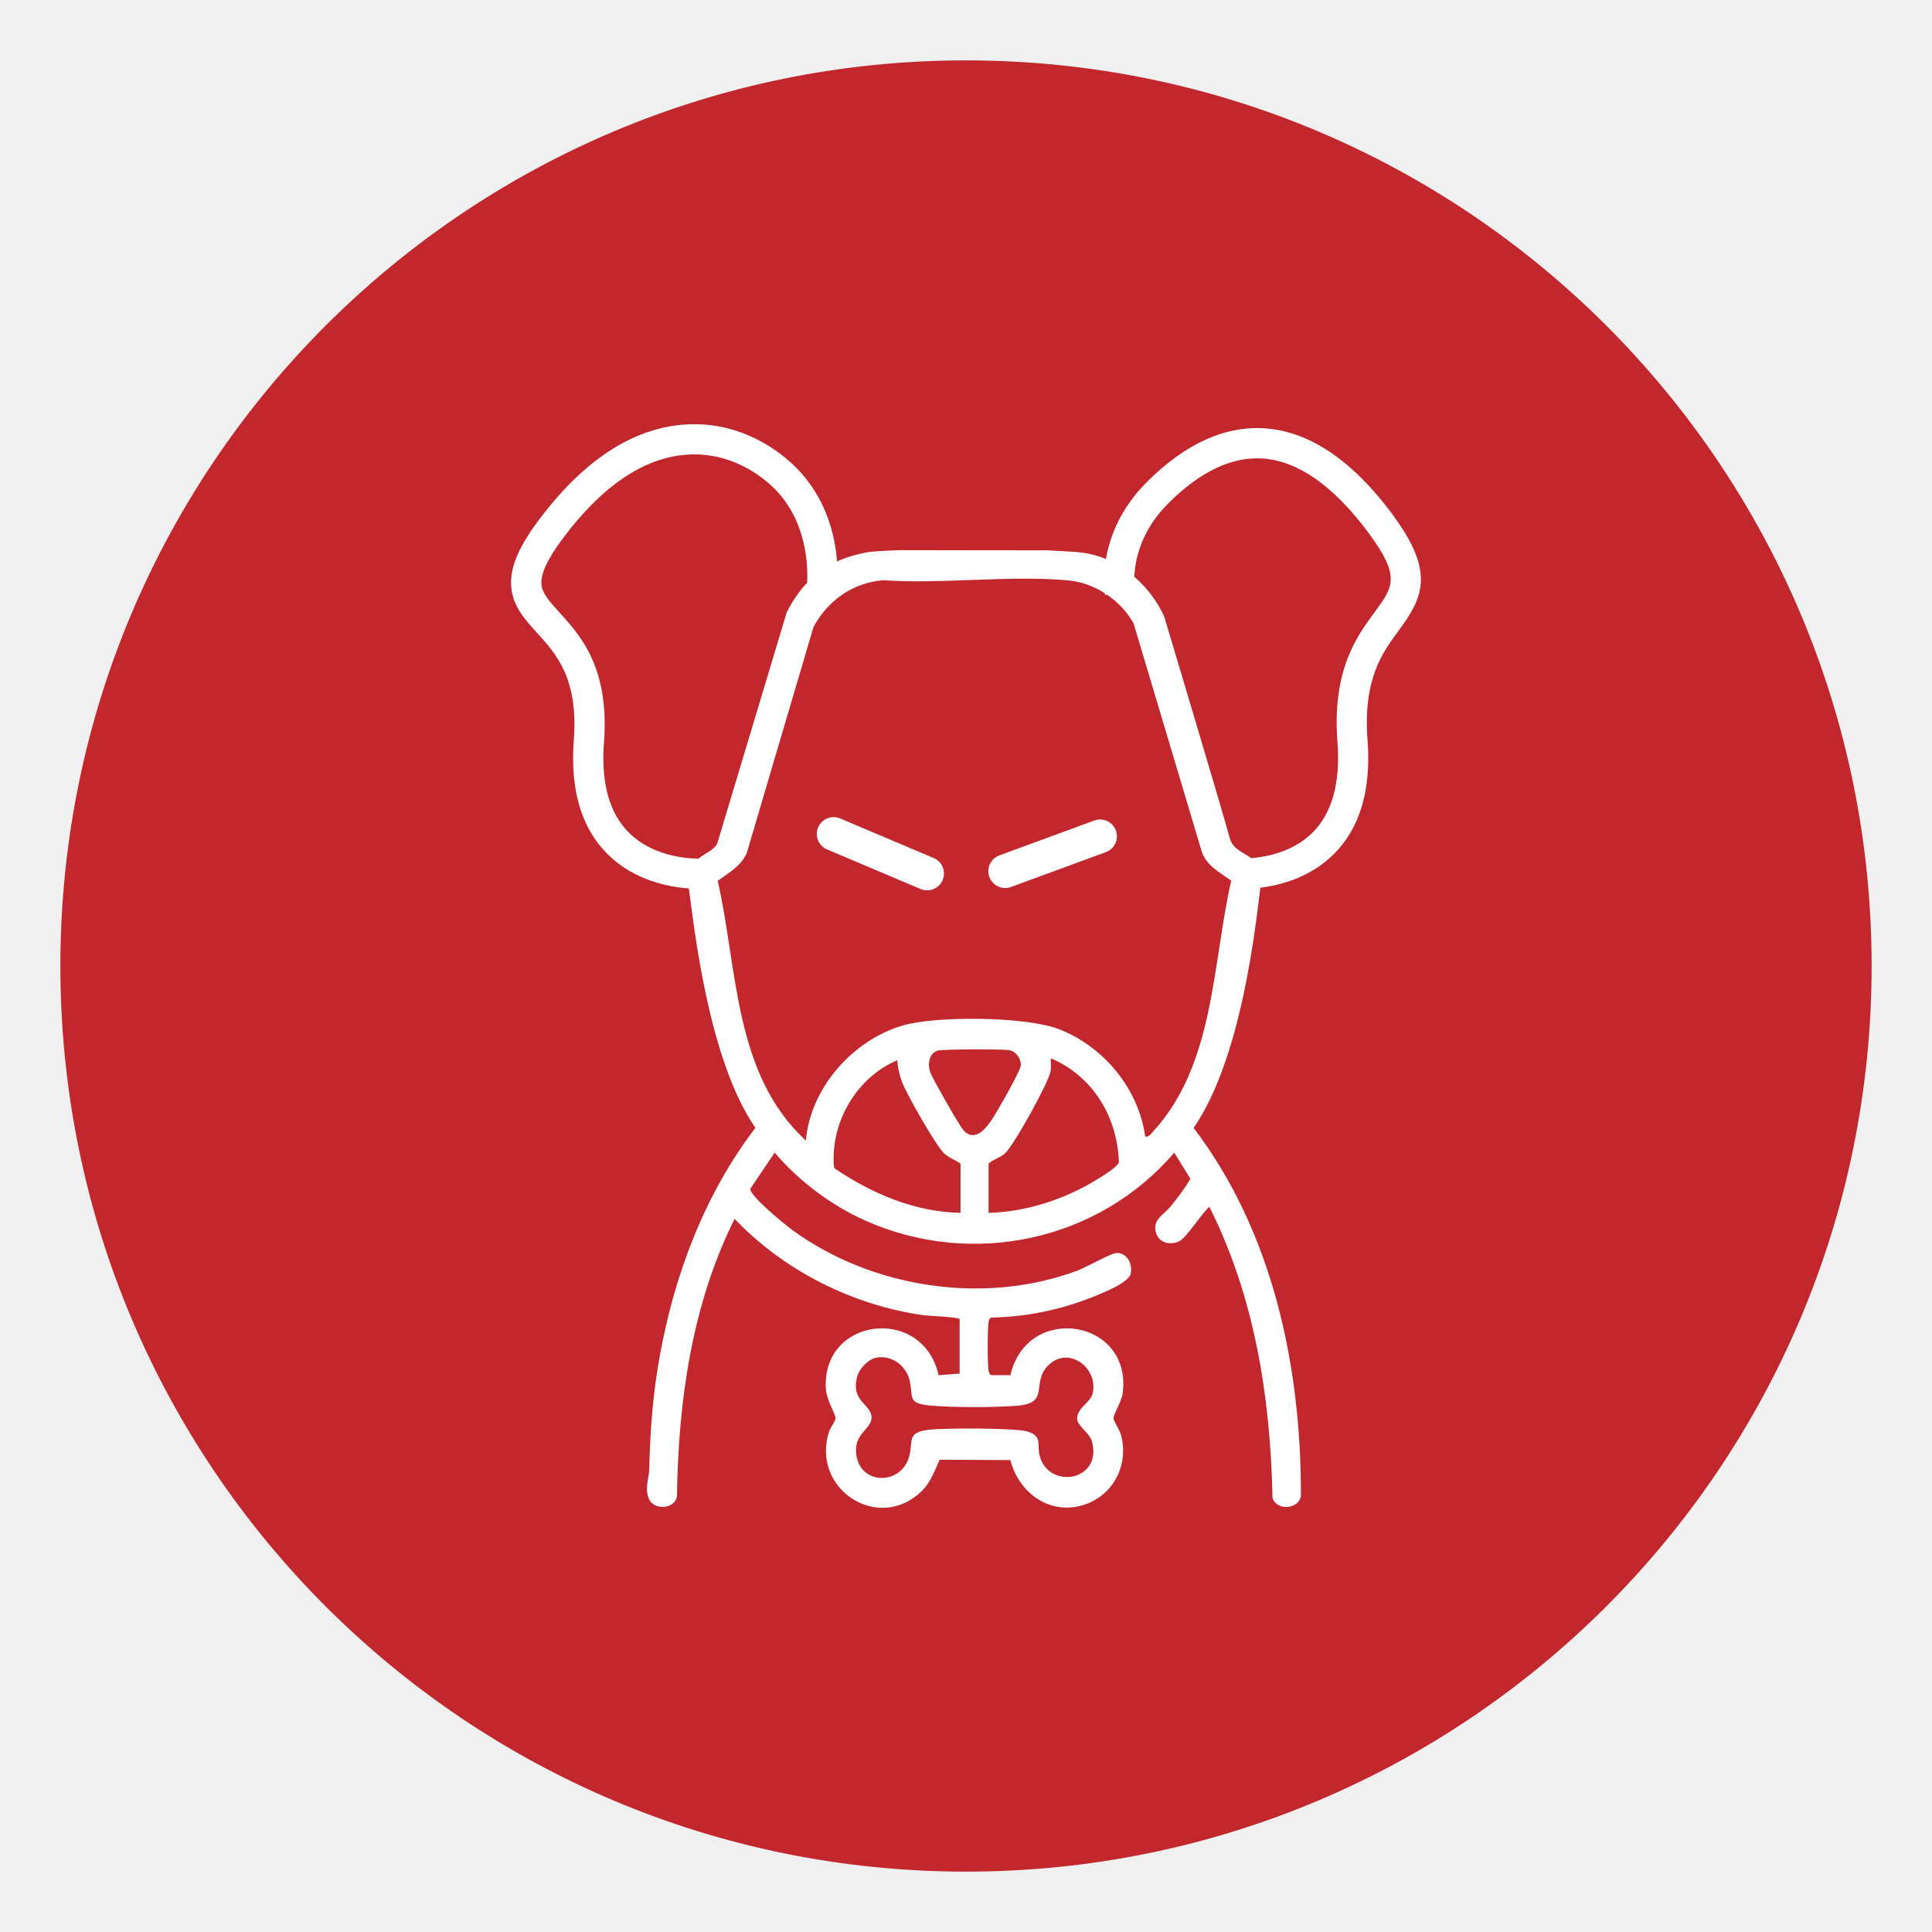
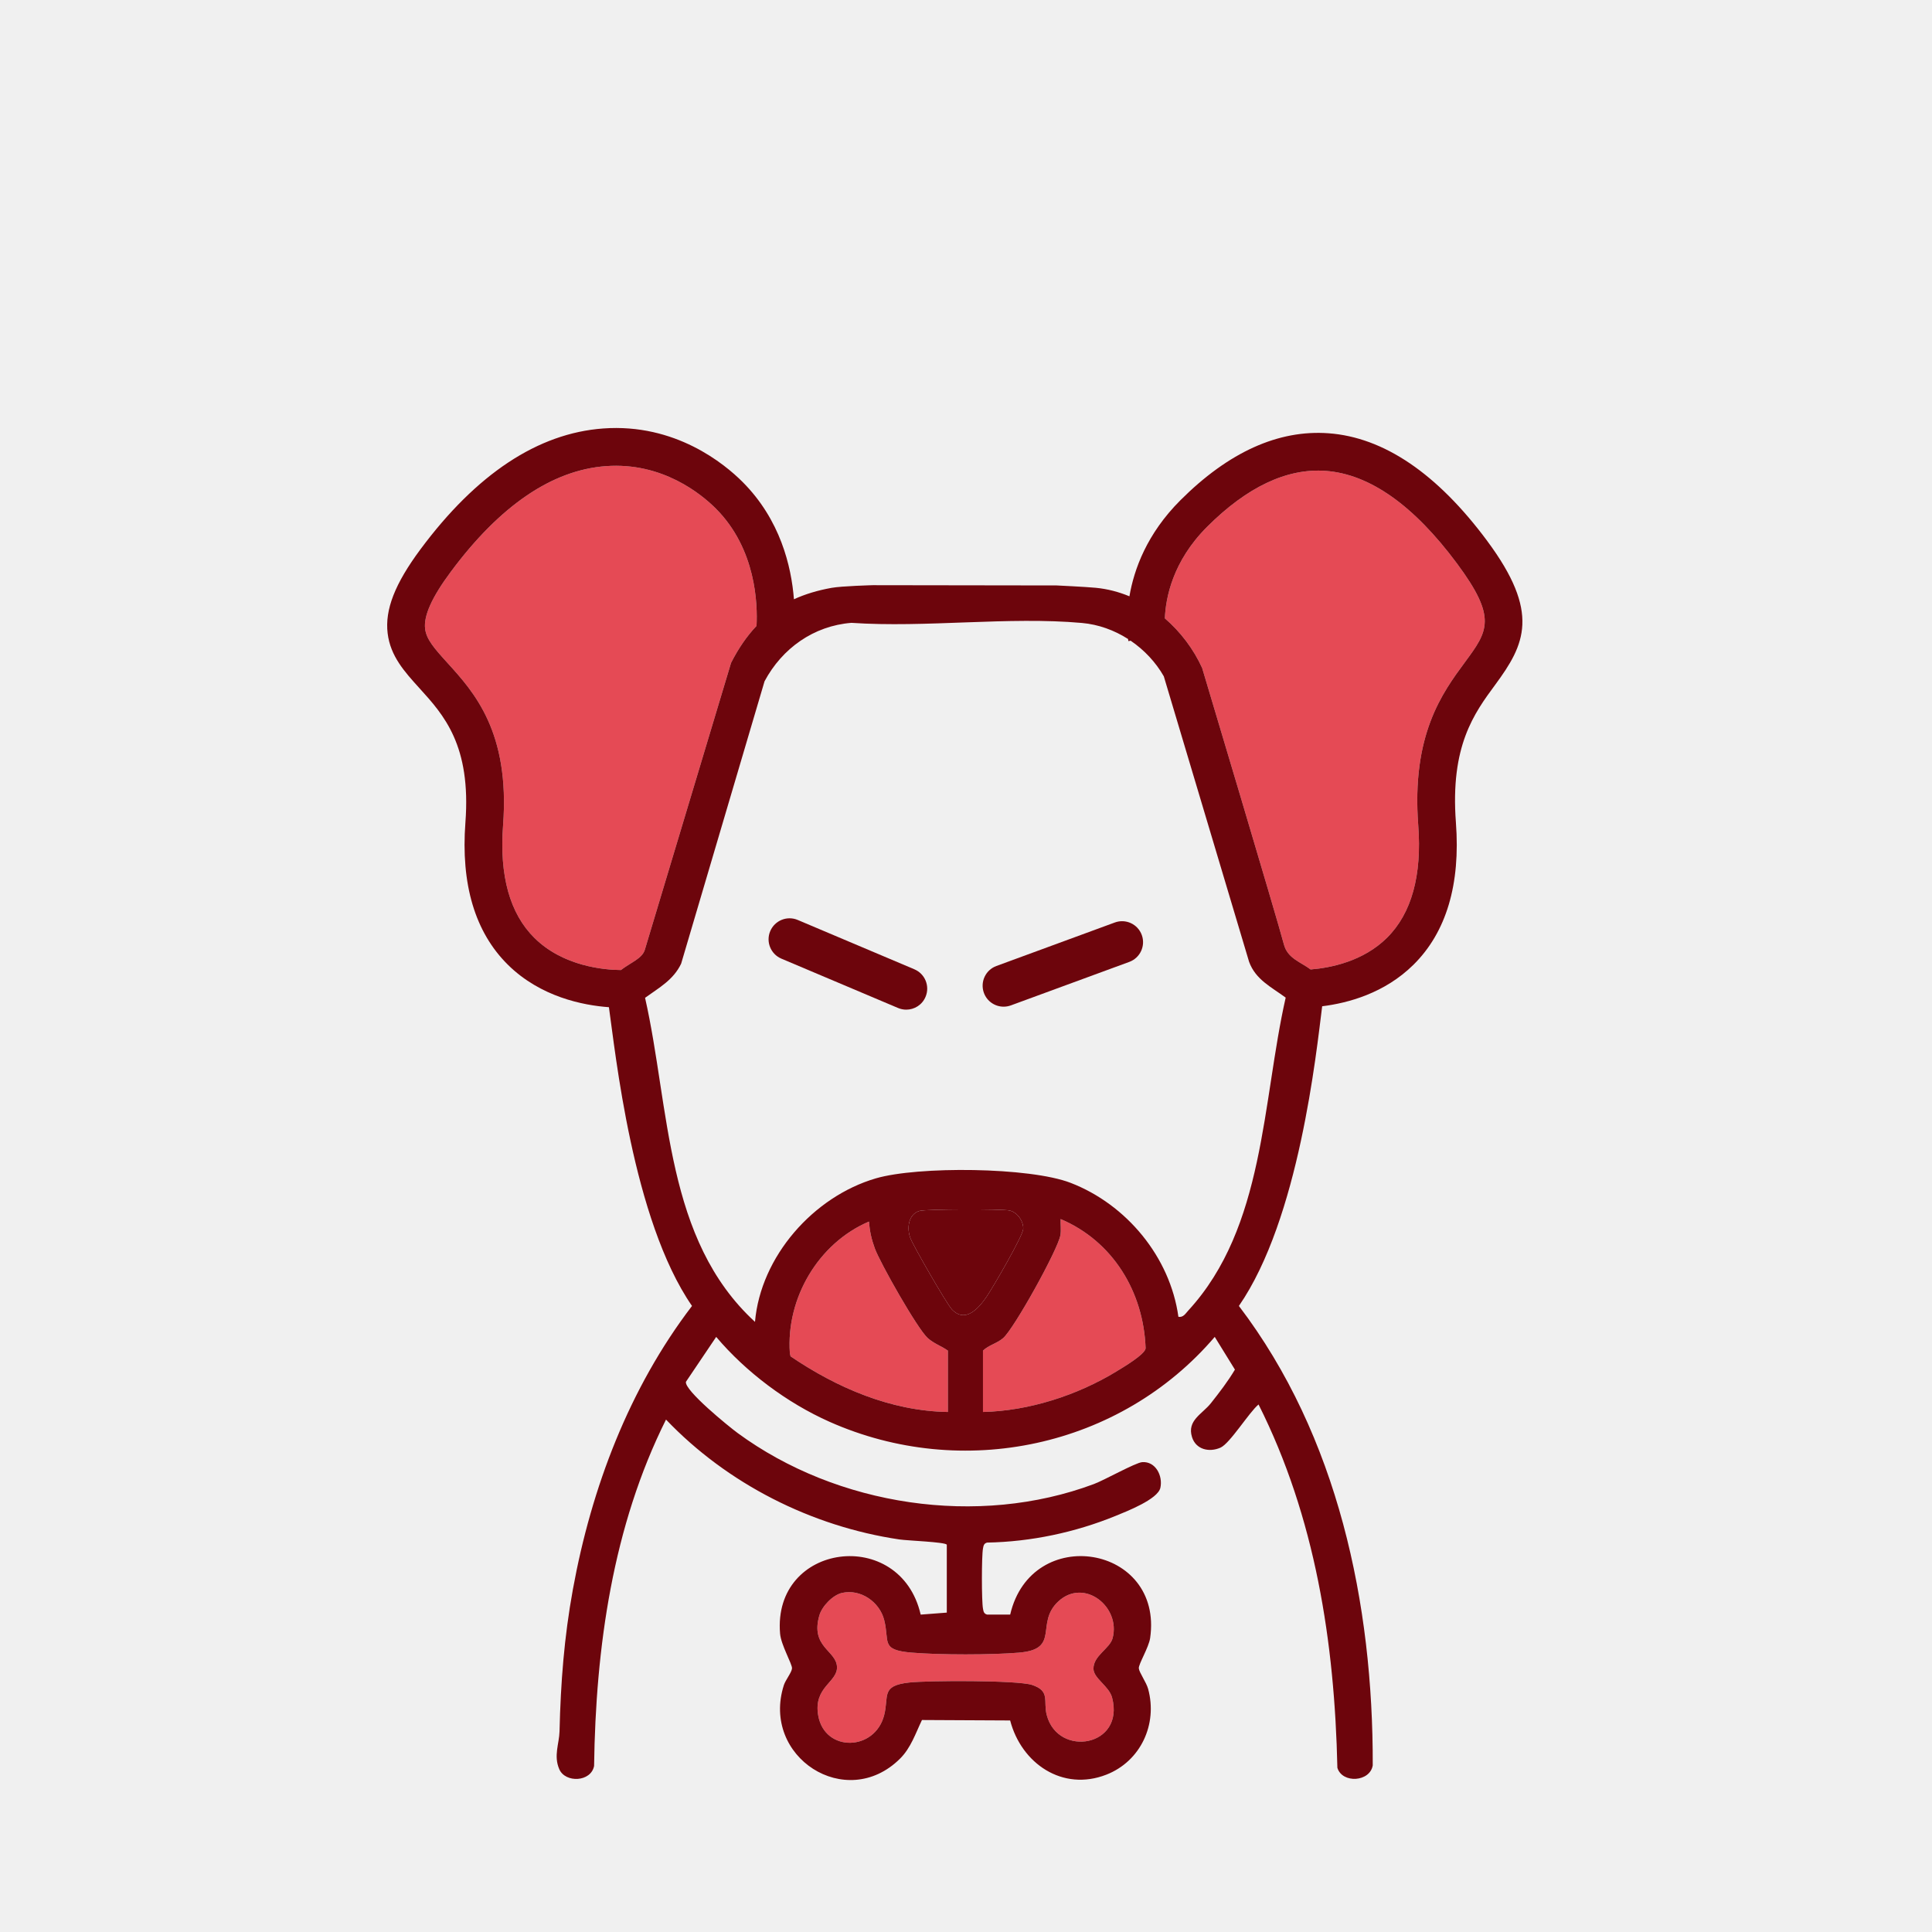
<svg xmlns="http://www.w3.org/2000/svg" id="Warning" viewBox="0 0 512 512">
  <defs>
    <style>
      .cls-1 {
-         fill: #fff;
+         fill: #e54a55;
      }

      .cls-2 {
-         fill: #c1272d;
+         fill: #6d050c;
      }
    </style>
  </defs>
-   <circle class="cls-2" cx="256" cy="256" r="240" />
+   <path class="cls-2" d="M252.23,346.96c-1.38-1.48-10-16.45-10.92-18.72-1.08-2.65-.64-6.47,2.39-7.34,1.7-.49,21.61-.52,23.75-.12,2.13.4,3.8,2.84,3.72,4.88-.07,1.84-8.1,15.64-9.73,18.01-2.04,2.96-5.59,7.15-9.21,3.3Z" />
+   <path class="cls-1" d="M270.15,437.95c10.96-.92,4.09-7.79,10.33-13.57,6.79-6.28,16.56,1.36,14.38,9.74-.73,2.79-5.14,4.64-5.08,8.14.04,2.53,4.13,4.58,4.93,7.6,3.46,13.05-14.3,15.98-17.3,4.69-1.01-3.78,1.03-6.4-3.92-8.03-3.88-1.27-27.59-1.19-32.57-.63-7.56.84-5.3,3.56-6.61,8.66-2.47,9.57-15.69,9.85-17.46.16-1.4-7.69,5.19-8.88,4.96-13.02-.24-4.33-7.11-5.2-4.67-13.6.7-2.41,3.53-5.38,6-5.95,4.91-1.12,9.94,2.36,11.17,7.14,1.5,5.83-1.07,7.97,7.26,8.68,7.48.63,21.12.63,28.59,0Z" />
+   <path class="cls-1" d="M164.55,257.07c-4.44-.04-15.29-.96-22.92-8.51-6.52-6.45-9.32-16.49-8.31-29.85,1.87-24.77-7.74-35.33-14.75-43.05-3.55-3.9-5.57-6.25-5.91-9.02-.42-3.44,1.8-8.38,6.8-15.1,13.02-17.54,26.85-26.96,41.1-28.01,15.04-1.11,25.38,7.49,29.13,11.23,10.72,10.72,11.1,25.44,10.8,31.11-2.55,2.69-4.78,5.92-6.75,9.79,0,0-21.54,71.67-22.86,76.06-.7,2.32-3.8,3.39-6.33,5.35Z" />
+   <path class="cls-1" d="M251.2,374.19c-15.12-.25-29.39-6.4-41.69-14.74l-.19-.84c-1.04-14.55,7.55-29.17,20.96-34.88.21,2.59.66,4.64,1.55,7.09,1.4,3.85,11.34,21.41,14.05,23.8,1.7,1.5,3.55,2.05,5.32,3.31v16.27Z" />
+   <path class="cls-1" d="M295.89,363.44c-10.42,6.33-23.15,10.46-35.39,10.75v-16.27c1.59-1.49,3.64-1.86,5.33-3.3,2.87-2.44,14.56-23.5,15.19-27.3.23-1.39,0-2.86.06-4.26,13.87,5.89,21.98,19.31,22.52,34.24-.08,1.59-6.05,5.12-7.71,6.13Z" />
+   <path class="cls-1" d="M388.21,175.51c-5.98,8.11-14.17,19.21-12.36,43.2,1,13.32-1.77,23.34-8.26,29.79-6.31,6.28-14.96,7.99-20.26,8.42-2.66-2-6.12-2.93-7.08-6.63-1.75-6.71-21.67-73.27-21.67-73.27-2.29-5.02-5.71-9.55-9.88-13.15.22-5.39,2.04-15.1,11.17-24.23,10.61-10.61,21.21-15.61,31.46-14.85,11.63.85,23.32,9.1,34.77,24.52,10.75,14.48,8.22,17.91,2.11,26.2Z" />
  <g>
-     <path class="cls-1" d="M245.7,235.95c-.58,0-1.17-.11-1.73-.35l-24.79-10.49c-2.27-.96-3.33-3.57-2.37-5.84.96-2.27,3.57-3.33,5.84-2.37l24.79,10.49c2.27.96,3.33,3.57,2.37,5.84-.72,1.7-2.37,2.72-4.11,2.72Z" />
-     <path class="cls-1" d="M266.37,235.33c-1.82,0-3.52-1.12-4.18-2.92-.85-2.31.34-4.87,2.65-5.72l25.16-9.24c2.31-.85,4.87.34,5.72,2.65.85,2.31-.34,4.87-2.65,5.72l-25.16,9.24c-.51.19-1.03.27-1.54.27Z" />
-     <path class="cls-1" d="M369.09,136.4c-10.62-14.31-21.97-22.01-33.71-22.87-10.65-.78-21.24,4.01-31.47,14.23-7.1,7.1-9.84,14.65-10.82,20.4-2.27-.95-4.67-1.57-7.16-1.81-2.07-.2-8.29-.5-8.29-.5l-39.05-.05s-6.62.18-8.78.57c-2.93.53-5.58,1.33-7.98,2.42-.54-7-2.89-16.91-10.93-24.94-3.78-3.78-14.26-12.45-29.6-11.33-13.85,1.02-26.9,9.65-38.79,25.67-5.43,7.32-7.58,12.82-6.97,17.85.59,4.86,3.59,8.16,6.76,11.65,5.16,5.67,11,12.1,9.76,28.51-.99,13.16,2.04,23.32,9.02,30.22,6.93,6.86,15.98,8.62,21.46,9.02,1.35,9.35,4.98,45.12,17.65,63.45-13.35,17.48-21.36,38.59-25.3,60.2-1.86,10.22-2.59,19.78-2.83,30.16-.06,2.59-1.3,5.17-.05,8.04,1.29,2.95,6.73,2.73,7.39-.7.34-25.2,3.95-50.91,15.28-73.58,13,13.63,30.86,22.69,49.56,25.47,1.73.26,9.68.54,10.07,1.1v14.43s-5.55.43-5.55.43c-4.31-18.8-31.51-15.3-29.86,4.06.21,2.42,2.61,6.49,2.53,7.37-.08.88-1.37,2.45-1.73,3.56-4.87,15.23,13.22,26.98,24.67,15.62,2.32-2.3,3.3-5.36,4.66-8.21l18.73.1c2.38,9.14,11.14,15.15,20.44,11.51,7.28-2.85,10.92-10.69,8.87-18.2-.39-1.42-1.9-3.49-1.98-4.38-.08-.89,2.11-4.44,2.4-6.44,2.85-19.78-25.22-24.39-29.73-4.99h-4.91c-.69-.18-.76-.65-.87-1.26-.3-1.63-.3-11.14,0-12.77.11-.61.18-1.08.87-1.25,9.3-.16,18.7-2.15,27.31-5.68,2.36-.97,8.95-3.53,9.49-5.96.56-2.55-1.01-5.65-3.85-5.46-1.42.1-8.07,3.84-10.27,4.66-24.64,9.21-54.52,4.67-75.66-10.83-1.82-1.33-11.36-9.07-11-10.89l6.43-9.54c6.34,7.49,15.03,14,24.02,18.01,28.28,12.6,61.8,5.47,81.87-18.01l4.29,6.95c-1.5,2.52-3.29,4.84-5.1,7.13-1.84,2.32-5.14,3.65-4.01,7.22.83,2.64,3.63,3.28,6.02,2.24,2.03-.88,6.09-7.53,8.11-9.17,12.05,23.96,16.16,50.5,16.74,77.18,1.05,3.4,6.94,3.01,7.51-.52.11-34.3-7.41-69.97-28.43-97.58,12.79-18.52,16.43-53.74,17.69-63.66,5.51-.68,13.27-2.77,19.39-8.82,6.98-6.9,10.01-17.07,9.02-30.23-1.23-16.26,3.87-23.17,8.36-29.26,6.31-8.55,9.6-15.3-1.71-30.53ZM269.72,372.52c8.78-.74,3.28-6.24,8.28-10.88,5.44-5.04,13.27,1.09,11.52,7.8-.58,2.24-4.12,3.72-4.07,6.53.04,2.02,3.31,3.67,3.95,6.09,2.77,10.46-11.46,12.8-13.87,3.76-.81-3.03.82-5.13-3.14-6.43-3.11-1.02-22.11-.95-26.1-.51-6.06.68-4.25,2.85-5.3,6.94-1.98,7.67-12.58,7.89-13.99.13-1.12-6.16,4.16-7.12,3.97-10.44-.19-3.47-5.7-4.17-3.74-10.9.56-1.93,2.83-4.32,4.81-4.77,3.94-.9,7.97,1.89,8.95,5.72,1.2,4.67-.86,6.39,5.82,6.95,5.99.51,16.92.51,22.92,0ZM185.09,227.54c-3.56-.03-12.25-.77-18.37-6.82-5.23-5.17-7.47-13.22-6.66-23.92,1.5-19.85-6.2-28.32-11.82-34.51-2.84-3.13-4.46-5.01-4.73-7.23-.34-2.76,1.45-6.71,5.45-12.11,10.44-14.06,21.52-21.61,32.94-22.45,12.06-.88,20.34,6,23.34,9,8.59,8.59,8.9,20.39,8.66,24.93-2.04,2.15-3.83,4.74-5.41,7.85,0,0-17.27,57.44-18.32,60.96-.56,1.86-3.04,2.71-5.07,4.29ZM254.54,321.41c-12.12-.2-23.56-5.13-33.41-11.81l-.15-.67c-.83-11.66,6.05-23.38,16.8-27.96.17,2.08.53,3.72,1.24,5.69,1.12,3.09,9.09,17.16,11.26,19.07,1.36,1.2,2.85,1.64,4.27,2.65v13.04ZM255.36,299.57c-1.11-1.2-8.01-13.35-8.75-15.19-.86-2.15-.52-5.25,1.92-5.96,1.36-.4,17.32-.43,19.03-.1,1.7.32,3.04,2.31,2.98,3.96-.06,1.49-6.49,12.69-7.8,14.61-1.64,2.4-4.48,5.8-7.38,2.68ZM290.35,312.8c-8.35,5.08-18.55,8.39-28.37,8.62v-13.04c1.28-1.2,2.92-1.49,4.27-2.64,2.3-1.95,11.67-18.84,12.17-21.88.18-1.12,0-2.29.05-3.41,11.12,4.72,17.62,15.47,18.05,27.44-.06,1.28-4.85,4.1-6.18,4.91ZM305.6,299.85c-.59.65-1.07,1.52-2.11,1.34-1.76-12.7-11.02-23.87-22.89-28.46-8.71-3.36-32.46-3.57-41.38-.96-13.25,3.88-24.46,16.58-25.66,30.48-19.09-17.53-18.02-45.26-23.35-68.83,2.96-2.15,6.01-3.78,7.66-7.26l17.71-59.98c3.73-7,10.43-11.78,18.45-12.41,15.81,1.07,33.36-1.37,48.96.03,3.51.31,6.86,1.53,9.8,3.41.03.24.06.4.07.45l.48-.09c2.88,1.96,5.32,4.55,7.05,7.57l18.12,60.64c1.38,3.8,4.76,5.38,7.77,7.61-5.03,22.17-4.41,48.76-20.68,66.45ZM364.34,162.17c-4.79,6.5-11.36,15.4-9.9,34.62.8,10.67-1.42,18.71-6.62,23.88-5.06,5.03-11.99,6.4-16.24,6.75-2.13-1.6-4.9-2.35-5.68-5.31-1.4-5.38-17.37-58.72-17.37-58.72-1.84-4.02-4.57-7.66-7.92-10.54.17-4.32,1.64-12.1,8.95-19.42,8.5-8.5,16.98-12.51,25.21-11.91,9.32.69,18.69,7.3,27.87,19.65,8.62,11.61,6.59,14.36,1.69,21Z" />
+     <path class="cls-2" d="M242.34,256.88l-30.93-13.08c-2.83-1.2-6.09.13-7.29,2.96-1.2,2.83.13,6.09,2.95,7.29l30.93,13.08c.71.3,1.44.44,2.16.44,2.17,0,4.23-1.27,5.12-3.4,1.2-2.83-.13-6.09-2.95-7.29Z" />
+     <path class="cls-2" d="M295.44,244.47l-31.39,11.53c-2.88,1.06-4.36,4.25-3.3,7.14.83,2.25,2.96,3.64,5.22,3.64.64,0,1.28-.11,1.92-.34l31.39-11.53c2.88-1.06,4.36-4.25,3.3-7.14-1.06-2.88-4.25-4.36-7.14-3.3Z" />
+     <path class="cls-2" d="M394.13,143.35c-13.26-17.86-27.41-27.46-42.06-28.53-13.3-.97-26.5,5-39.26,17.76-8.86,8.86-12.28,18.28-13.5,25.45-2.83-1.18-5.83-1.96-8.93-2.26-2.58-.25-10.34-.62-10.34-.62l-48.72-.07s-8.26.22-10.96.71c-3.66.66-6.96,1.65-9.96,3.02-.68-8.73-3.61-21.09-13.64-31.12-4.72-4.72-17.77-15.55-36.93-14.14-17.28,1.27-33.56,12.04-48.4,32.02-6.78,9.13-9.46,16-8.7,22.27.74,6.07,4.48,10.18,8.43,14.54,6.43,7.08,13.72,15.1,12.18,35.57-1.24,16.41,2.55,29.1,11.25,37.71,8.65,8.55,19.94,10.76,26.78,11.26,1.69,11.66,6.22,56.3,22.02,79.17-16.66,21.81-26.65,48.15-31.57,75.12-2.32,12.75-3.23,24.68-3.54,37.63-.08,3.23-1.62,6.45-.06,10.03,1.61,3.68,8.39,3.41,9.22-.87.43-31.44,4.93-63.52,19.06-91.8,16.22,17,38.51,28.31,61.84,31.77,2.16.32,12.07.67,12.57,1.38v18.01l-6.92.53c-5.38-23.46-39.31-19.09-37.26,5.06.26,3.02,3.25,8.09,3.16,9.19-.09,1.09-1.71,3.06-2.16,4.44-6.08,19,16.49,33.66,30.78,19.49,2.89-2.87,4.11-6.69,5.82-10.25l23.37.12c2.97,11.4,13.89,18.9,25.5,14.36,9.08-3.55,13.62-13.34,11.07-22.71-.48-1.77-2.37-4.35-2.47-5.46-.1-1.11,2.64-5.54,3-8.03,3.56-24.68-31.47-30.43-37.09-6.22h-6.12c-.86-.23-.95-.81-1.09-1.57-.38-2.03-.38-13.9,0-15.94.14-.76.23-1.34,1.09-1.57,11.61-.21,23.33-2.69,34.08-7.08,2.95-1.21,11.17-4.4,11.84-7.43.7-3.18-1.26-7.05-4.8-6.81-1.77.12-10.07,4.79-12.82,5.81-30.74,11.49-68.02,5.83-94.39-13.51-2.27-1.66-14.17-11.32-13.72-13.59l8.02-11.9c7.91,9.35,18.75,17.47,29.97,22.47,35.28,15.72,77.11,6.83,102.15-22.47l5.35,8.67c-1.87,3.14-4.1,6.03-6.36,8.89-2.29,2.9-6.41,4.56-5.01,9.01,1.04,3.29,4.53,4.09,7.52,2.79,2.53-1.1,7.6-9.39,10.11-11.45,15.03,29.89,20.16,63.01,20.89,96.29,1.31,4.24,8.66,3.75,9.37-.65.13-42.8-9.24-87.3-35.47-121.75,15.96-23.1,20.5-67.06,22.07-79.42,6.88-.85,16.56-3.46,24.19-11,8.71-8.61,12.49-21.3,11.25-37.71-1.53-20.29,4.83-28.91,10.43-36.51,7.87-10.67,11.98-19.09-2.13-38.09ZM270.15,437.95c10.96-.92,4.09-7.79,10.33-13.57,6.79-6.28,16.56,1.36,14.38,9.74-.73,2.79-5.14,4.64-5.08,8.14.04,2.53,4.13,4.58,4.93,7.6,3.46,13.05-14.3,15.98-17.3,4.69-1.01-3.78,1.03-6.4-3.92-8.03-3.88-1.27-27.59-1.19-32.57-.63-7.56.84-5.3,3.56-6.61,8.66-2.47,9.57-15.69,9.85-17.46.16-1.4-7.69,5.19-8.88,4.96-13.02-.24-4.33-7.11-5.2-4.67-13.6.7-2.41,3.53-5.38,6-5.95,4.91-1.12,9.94,2.36,11.17,7.14,1.5,5.83-1.07,7.97,7.26,8.68,7.48.63,21.12.63,28.59,0ZM164.55,257.07c-4.44-.04-15.29-.96-22.92-8.51-6.52-6.45-9.32-16.49-8.31-29.85,1.87-24.77-7.74-35.33-14.75-43.05-3.55-3.9-5.57-6.25-5.91-9.02-.42-3.44,1.8-8.38,6.8-15.1,13.02-17.54,26.85-26.96,41.1-28.01,15.04-1.11,25.38,7.49,29.13,11.23,10.72,10.72,11.1,25.44,10.8,31.11-2.55,2.69-4.78,5.92-6.75,9.79,0,0-21.54,71.67-22.86,76.06-.7,2.32-3.8,3.39-6.33,5.35ZM251.2,374.19c-15.12-.25-29.39-6.4-41.69-14.74l-.19-.84c-1.04-14.55,7.55-29.17,20.96-34.88.21,2.59.66,4.64,1.55,7.09,1.4,3.85,11.34,21.41,14.05,23.8,1.7,1.5,3.55,2.05,5.32,3.31v16.27ZM252.23,346.96c-1.38-1.48-10-16.45-10.92-18.72-1.08-2.65-.64-6.47,2.39-7.34,1.7-.49,21.61-.52,23.75-.12,2.13.4,3.8,2.84,3.72,4.88-.07,1.84-8.1,15.64-9.73,18.01-2.04,2.96-5.59,7.15-9.21,3.3ZM295.89,363.44c-10.42,6.33-23.15,10.46-35.39,10.75v-16.27c1.59-1.49,3.64-1.86,5.33-3.3,2.87-2.44,14.56-23.5,15.19-27.3.23-1.39,0-2.86.06-4.26,13.87,5.89,21.98,19.31,22.52,34.24-.08,1.59-6.05,5.12-7.71,6.13ZM314.92,347.29c-.74.81-1.33,1.9-2.63,1.68-2.19-15.84-13.75-29.78-28.56-35.5-10.87-4.2-40.49-4.45-51.63-1.19-16.53,4.84-30.52,20.69-32.02,38.03-23.82-21.88-22.49-56.47-29.13-85.88,3.7-2.68,7.5-4.72,9.56-9.05l22.1-74.83c4.66-8.73,13.02-14.7,23.02-15.49,19.73,1.34,41.62-1.71,61.09.03,4.37.39,8.56,1.91,12.23,4.25.04.3.07.49.08.56l.6-.11c3.59,2.44,6.64,5.68,8.79,9.44l22.6,75.65c1.72,4.74,5.93,6.71,9.7,9.5-6.27,27.66-5.51,60.84-25.8,82.91ZM388.21,175.51c-5.98,8.11-14.17,19.21-12.36,43.2,1,13.32-1.77,23.34-8.26,29.79-6.31,6.28-14.96,7.99-20.26,8.42-2.66-2-6.12-2.93-7.08-6.63-1.75-6.71-21.67-73.27-21.67-73.27-2.29-5.02-5.71-9.55-9.88-13.15.22-5.39,2.04-15.1,11.17-24.23,10.61-10.61,21.21-15.61,31.46-14.85,11.63.85,23.32,9.1,34.77,24.52,10.75,14.48,8.22,17.91,2.11,26.2Z" />
  </g>
</svg>
